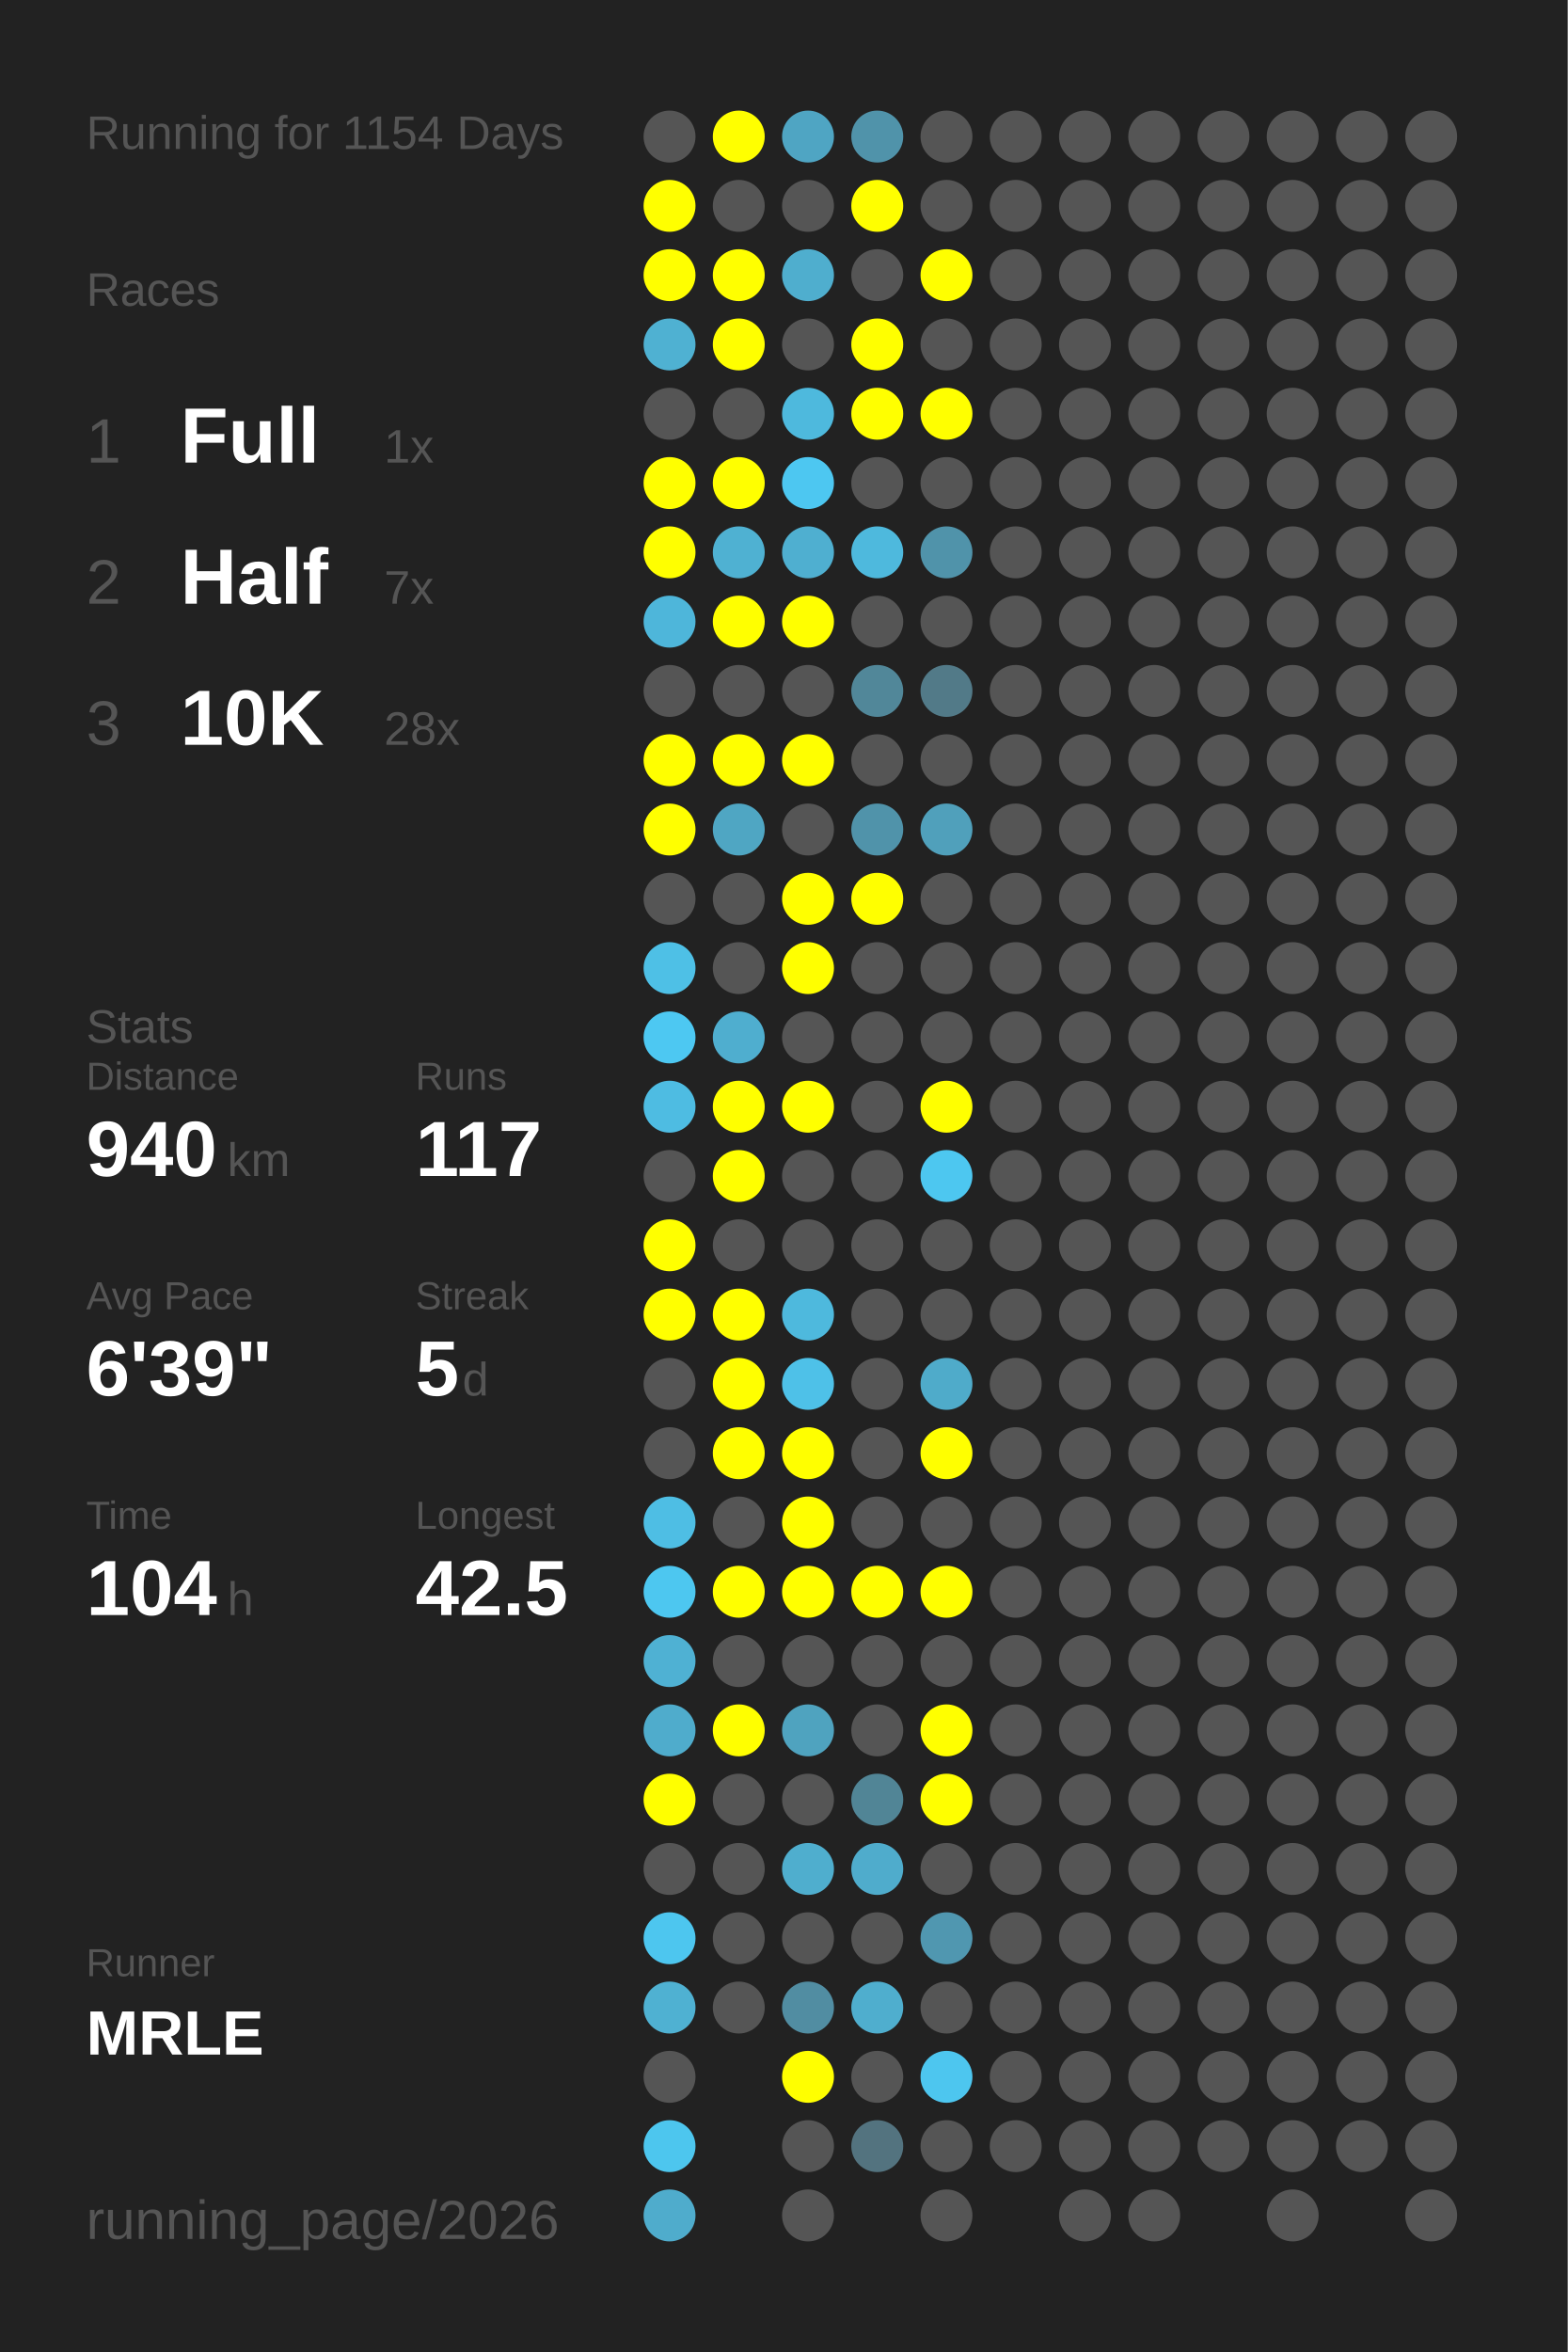
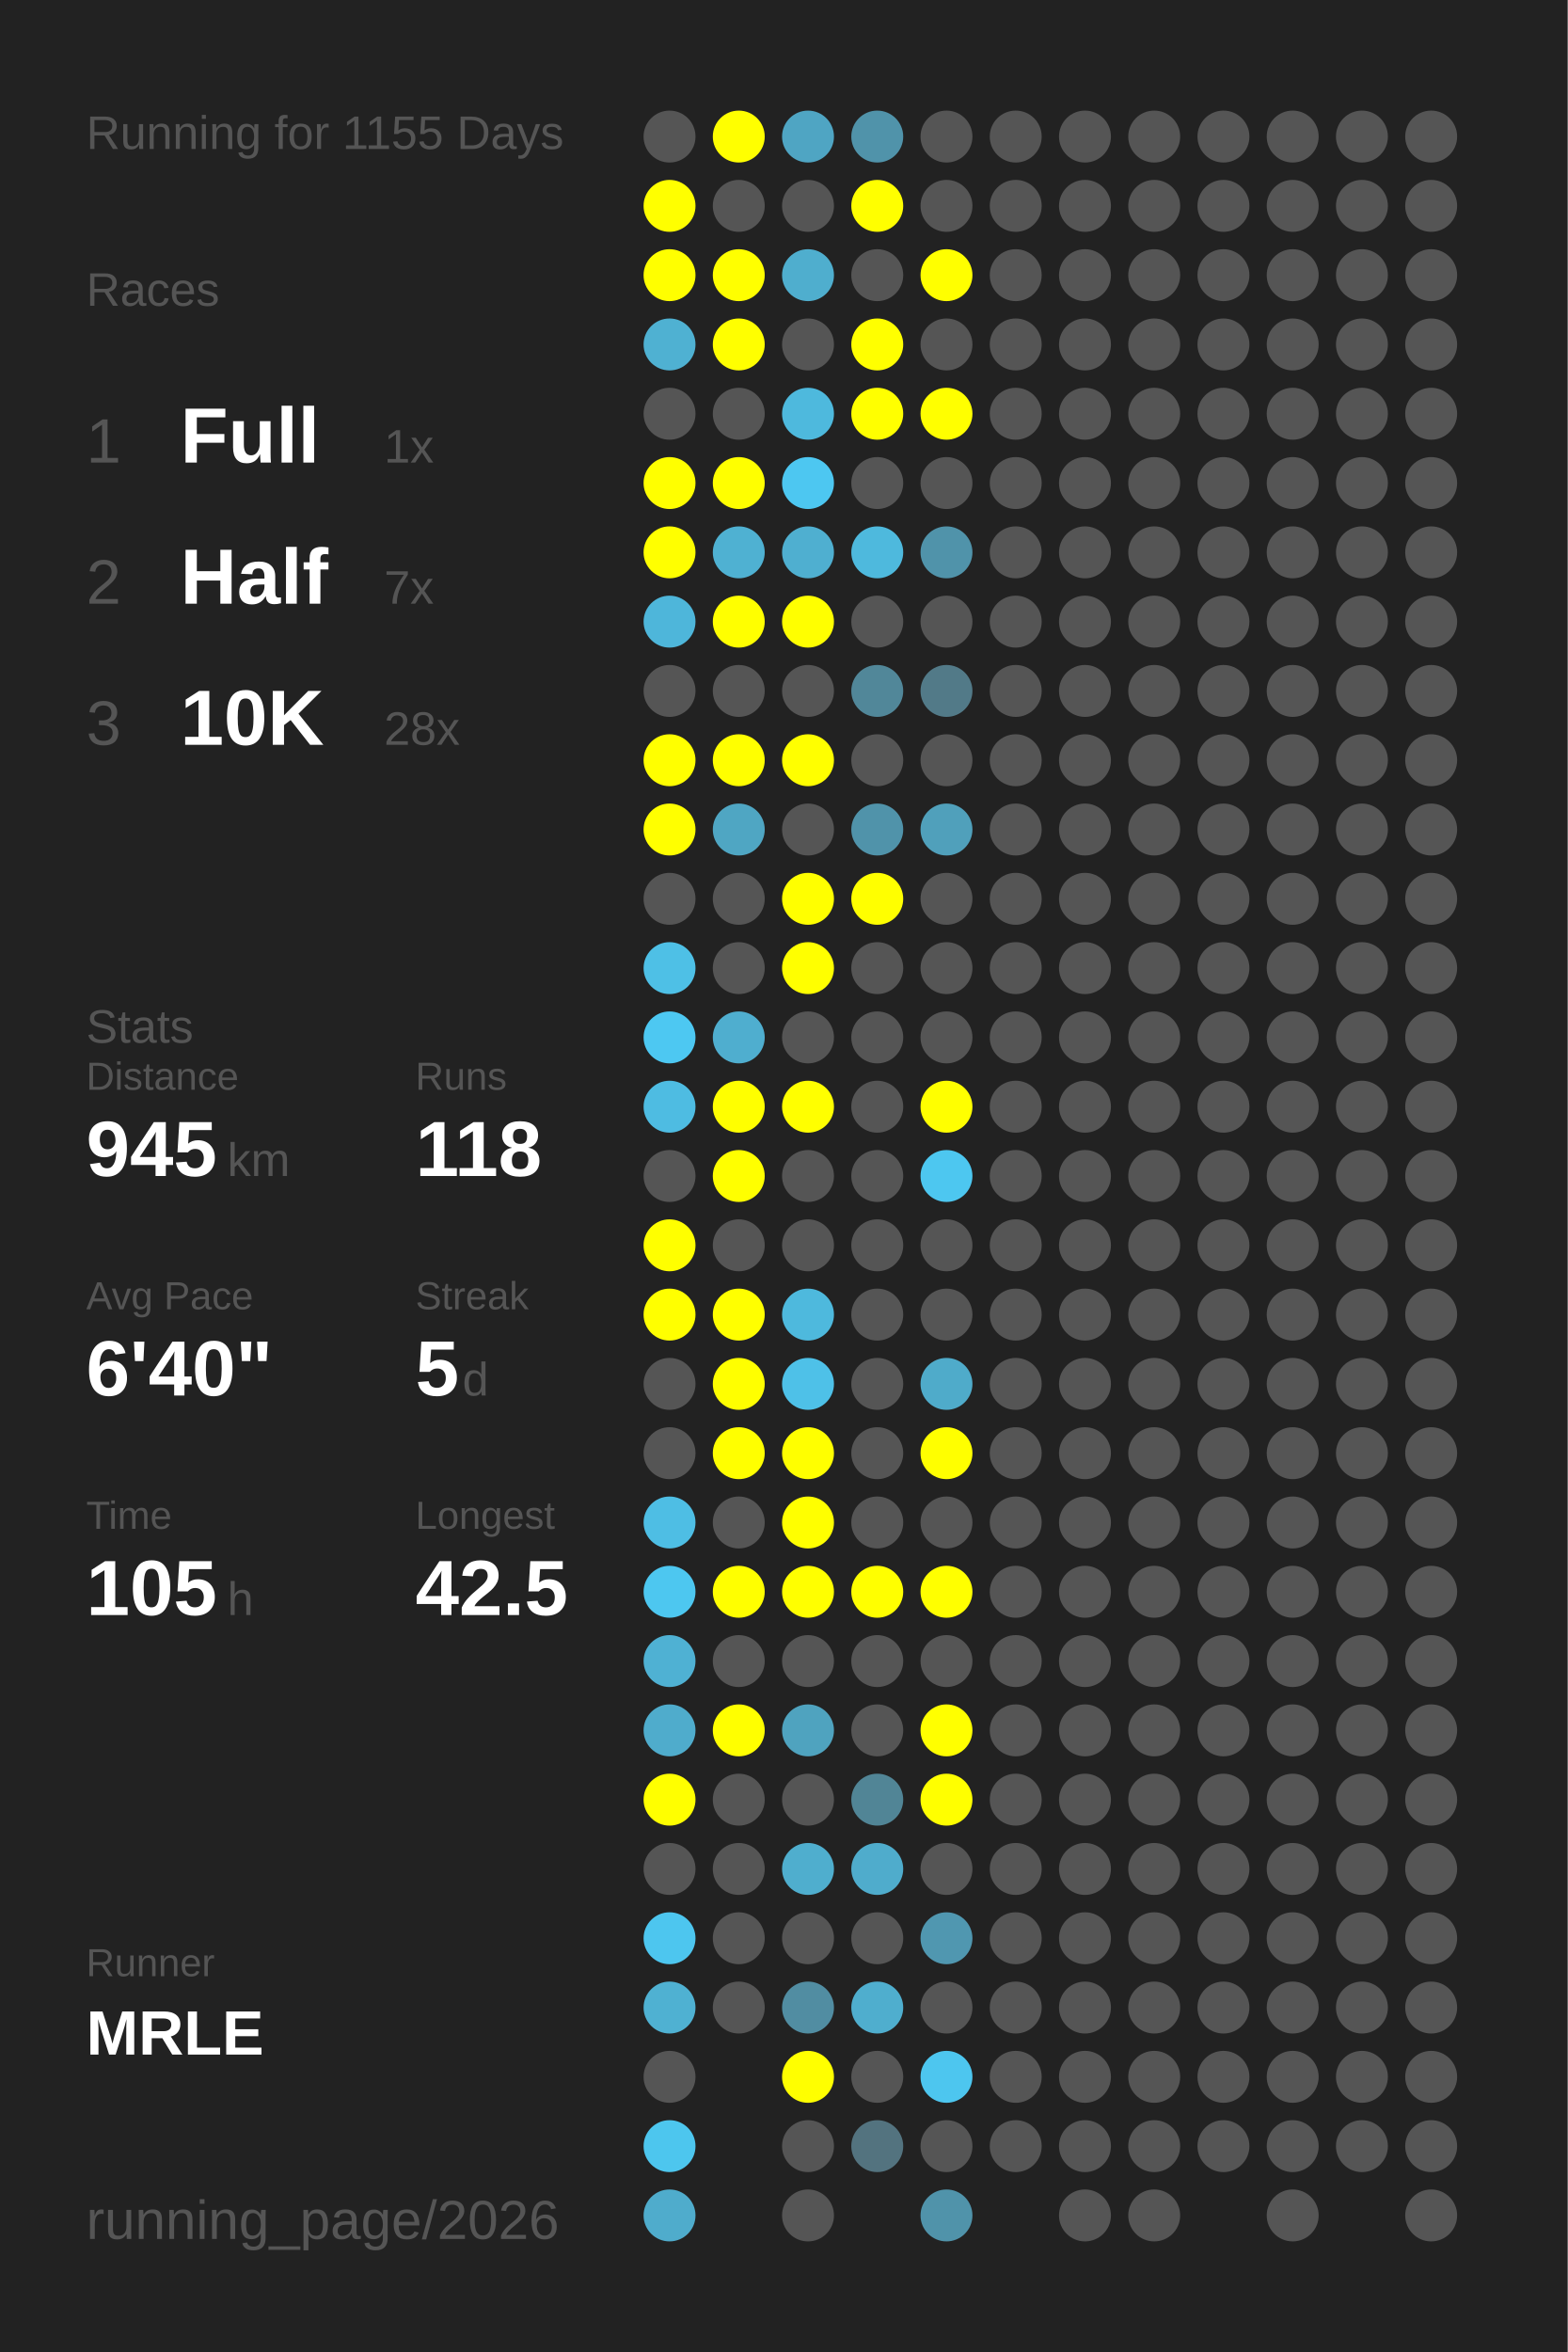
<svg xmlns="http://www.w3.org/2000/svg" baseProfile="full" height="300mm" version="1.1" viewBox="0,0,200,300" width="200mm">
  <defs />
  <rect fill="#222222" height="300" width="200" x="0" y="0" />
-   <text fill="#555555" style="font-size:6px; font-family:Arial;" x="11" y="19">Running for 1154 Days</text>
+   <text fill="#555555" style="font-size:6px; font-family:Arial;" x="11" y="19">Running for 1155 Days</text>
  <text fill="#555555" style="font-size:6px; font-family:Arial;" x="11" y="39">Races</text>
  <text fill="#555555" style="font-size:8px; font-family:Arial;" x="11" y="59">1</text>
  <text fill="#FFFFFF" style="font-size:10px; font-family:Arial; font-weight:bold;" x="23" y="59">Full</text>
  <text fill="#555555" style="font-size:6px; font-family:Arial;" x="49" y="59">1x</text>
  <text fill="#555555" style="font-size:8px; font-family:Arial;" x="11" y="77">2</text>
  <text fill="#FFFFFF" style="font-size:10px; font-family:Arial; font-weight:bold;" x="23" y="77">Half</text>
  <text fill="#555555" style="font-size:6px; font-family:Arial;" x="49" y="77">7x</text>
  <text fill="#555555" style="font-size:8px; font-family:Arial;" x="11" y="95">3</text>
  <text fill="#FFFFFF" style="font-size:10px; font-family:Arial; font-weight:bold;" x="23" y="95">10K</text>
  <text fill="#555555" style="font-size:6px; font-family:Arial;" x="49" y="95">28x</text>
  <text fill="#555555" style="font-size:6px; font-family:Arial;" x="11" y="133">Stats</text>
  <text fill="#555555" style="font-size:5px; font-family:Arial;" x="11" y="139">Distance</text>
-   <text fill="#FFFFFF" style="font-size:10px; font-family:Arial; font-weight:bold;" x="11" y="150">940</text>
+   <text fill="#FFFFFF" style="font-size:10px; font-family:Arial; font-weight:bold;" x="11" y="150">945</text>
  <text fill="#555555" style="font-size:6px; font-family:Arial;" x="29" y="150">km</text>
  <text fill="#555555" style="font-size:5px; font-family:Arial;" x="53" y="139">Runs</text>
-   <text fill="#FFFFFF" style="font-size:10px; font-family:Arial; font-weight:bold;" x="53" y="150">117</text>
+   <text fill="#FFFFFF" style="font-size:10px; font-family:Arial; font-weight:bold;" x="53" y="150">118</text>
  <text fill="#555555" style="font-size:5px; font-family:Arial;" x="11" y="167">Avg Pace</text>
-   <text fill="#FFFFFF" style="font-size:10px; font-family:Arial; font-weight:bold;" x="11" y="178">6'39"</text>
+   <text fill="#FFFFFF" style="font-size:10px; font-family:Arial; font-weight:bold;" x="11" y="178">6'40"</text>
  <text fill="#555555" style="font-size:5px; font-family:Arial;" x="53" y="167">Streak</text>
  <text fill="#FFFFFF" style="font-size:10px; font-family:Arial; font-weight:bold;" x="53" y="178">5</text>
  <text fill="#555555" style="font-size:6px; font-family:Arial;" x="59" y="178">d</text>
  <text fill="#555555" style="font-size:5px; font-family:Arial;" x="11" y="195">Time</text>
-   <text fill="#FFFFFF" style="font-size:10px; font-family:Arial; font-weight:bold;" x="11" y="206">104</text>
+   <text fill="#FFFFFF" style="font-size:10px; font-family:Arial; font-weight:bold;" x="11" y="206">105</text>
  <text fill="#555555" style="font-size:6px; font-family:Arial;" x="29" y="206">h</text>
  <text fill="#555555" style="font-size:5px; font-family:Arial;" x="53" y="195">Longest</text>
  <text fill="#FFFFFF" style="font-size:10px; font-family:Arial; font-weight:bold;" x="53" y="206">42.5</text>
  <text fill="#555555" style="font-size:5px; font-family:Arial;" x="11" y="252.065">Runner</text>
  <text fill="#FFFFFF" style="font-size:8px; font-family:Arial; font-weight:bold;" x="11" y="262.065">MRLE</text>
  <text fill="#555555" style="font-size:7px; font-family:Arial;" x="11" y="285.581">running_page/2026</text>
  <circle cx="85.417" cy="17.419" fill="#555555" r="3.312" />
  <circle cx="85.417" cy="26.258" fill="#FFFF00" r="3.312" />
  <circle cx="85.417" cy="35.097" fill="#FFFF00" r="3.312" />
  <circle cx="85.417" cy="43.935" fill="#4fb1d2" r="3.312" />
  <circle cx="85.417" cy="52.774" fill="#555555" r="3.312" />
  <circle cx="85.417" cy="61.613" fill="#FFFF00" r="3.312" />
  <circle cx="85.417" cy="70.452" fill="#FFFF00" r="3.312" />
  <circle cx="85.417" cy="79.29" fill="#4eb6da" r="3.312" />
  <circle cx="85.417" cy="88.129" fill="#555555" r="3.312" />
  <circle cx="85.417" cy="96.968" fill="#FFFF00" r="3.312" />
  <circle cx="85.417" cy="105.806" fill="#FFFF00" r="3.312" />
  <circle cx="85.417" cy="114.645" fill="#555555" r="3.312" />
  <circle cx="85.417" cy="123.484" fill="#4ec0e6" r="3.312" />
  <circle cx="85.417" cy="132.323" fill="#4dc8f2" r="3.312" />
  <circle cx="85.417" cy="141.161" fill="#4ebce2" r="3.312" />
  <circle cx="85.417" cy="150" fill="#555555" r="3.312" />
  <circle cx="85.417" cy="158.839" fill="#FFFF00" r="3.312" />
  <circle cx="85.417" cy="167.677" fill="#FFFF00" r="3.312" />
  <circle cx="85.417" cy="176.516" fill="#555555" r="3.312" />
  <circle cx="85.417" cy="185.355" fill="#555555" r="3.312" />
  <circle cx="85.417" cy="194.194" fill="#4ebee4" r="3.312" />
  <circle cx="85.417" cy="203.032" fill="#4dc7f0" r="3.312" />
  <circle cx="85.417" cy="211.871" fill="#4fb1d3" r="3.312" />
  <circle cx="85.417" cy="220.71" fill="#4faccc" r="3.312" />
  <circle cx="85.417" cy="229.548" fill="#FFFF00" r="3.312" />
  <circle cx="85.417" cy="238.387" fill="#555555" r="3.312" />
  <circle cx="85.417" cy="247.226" fill="#4dc6ef" r="3.312" />
  <circle cx="85.417" cy="256.065" fill="#4fb1d2" r="3.312" />
  <circle cx="85.417" cy="264.903" fill="#555555" r="3.312" />
  <circle cx="85.417" cy="273.742" fill="#4dc6ee" r="3.312" />
  <circle cx="85.417" cy="282.581" fill="#4faccc" r="3.312" />
  <circle cx="94.25" cy="17.419" fill="#FFFF00" r="3.312" />
  <circle cx="94.25" cy="26.258" fill="#555555" r="3.312" />
  <circle cx="94.25" cy="35.097" fill="#FFFF00" r="3.312" />
  <circle cx="94.25" cy="43.935" fill="#FFFF00" r="3.312" />
  <circle cx="94.25" cy="52.774" fill="#555555" r="3.312" />
  <circle cx="94.25" cy="61.613" fill="#FFFF00" r="3.312" />
  <circle cx="94.25" cy="70.452" fill="#4fb1d2" r="3.312" />
  <circle cx="94.25" cy="79.29" fill="#FFFF00" r="3.312" />
  <circle cx="94.25" cy="88.129" fill="#555555" r="3.312" />
  <circle cx="94.25" cy="96.968" fill="#FFFF00" r="3.312" />
  <circle cx="94.25" cy="105.806" fill="#4fa6c3" r="3.312" />
  <circle cx="94.25" cy="114.645" fill="#555555" r="3.312" />
  <circle cx="94.25" cy="123.484" fill="#555555" r="3.312" />
  <circle cx="94.25" cy="132.323" fill="#4faecf" r="3.312" />
  <circle cx="94.25" cy="141.161" fill="#FFFF00" r="3.312" />
  <circle cx="94.25" cy="150" fill="#FFFF00" r="3.312" />
  <circle cx="94.25" cy="158.839" fill="#555555" r="3.312" />
  <circle cx="94.25" cy="167.677" fill="#FFFF00" r="3.312" />
  <circle cx="94.25" cy="176.516" fill="#FFFF00" r="3.312" />
  <circle cx="94.25" cy="185.355" fill="#FFFF00" r="3.312" />
  <circle cx="94.25" cy="194.194" fill="#555555" r="3.312" />
  <circle cx="94.25" cy="203.032" fill="#FFFF00" r="3.312" />
  <circle cx="94.25" cy="211.871" fill="#555555" r="3.312" />
  <circle cx="94.25" cy="220.71" fill="#FFFF00" r="3.312" />
  <circle cx="94.25" cy="229.548" fill="#555555" r="3.312" />
  <circle cx="94.25" cy="238.387" fill="#555555" r="3.312" />
  <circle cx="94.25" cy="247.226" fill="#555555" r="3.312" />
  <circle cx="94.25" cy="256.065" fill="#555555" r="3.312" />
  <circle cx="103.083" cy="17.419" fill="#4fa5c3" r="3.312" />
  <circle cx="103.083" cy="26.258" fill="#555555" r="3.312" />
  <circle cx="103.083" cy="35.097" fill="#4faece" r="3.312" />
  <circle cx="103.083" cy="43.935" fill="#555555" r="3.312" />
  <circle cx="103.083" cy="52.774" fill="#4eb9dd" r="3.312" />
  <circle cx="103.083" cy="61.613" fill="#4dc7f1" r="3.312" />
  <circle cx="103.083" cy="70.452" fill="#4fafd0" r="3.312" />
  <circle cx="103.083" cy="79.29" fill="#FFFF00" r="3.312" />
  <circle cx="103.083" cy="88.129" fill="#555555" r="3.312" />
  <circle cx="103.083" cy="96.968" fill="#FFFF00" r="3.312" />
  <circle cx="103.083" cy="105.806" fill="#555555" r="3.312" />
  <circle cx="103.083" cy="114.645" fill="#FFFF00" r="3.312" />
  <circle cx="103.083" cy="123.484" fill="#FFFF00" r="3.312" />
  <circle cx="103.083" cy="132.323" fill="#555555" r="3.312" />
  <circle cx="103.083" cy="141.161" fill="#FFFF00" r="3.312" />
  <circle cx="103.083" cy="150" fill="#555555" r="3.312" />
  <circle cx="103.083" cy="158.839" fill="#555555" r="3.312" />
  <circle cx="103.083" cy="167.677" fill="#4eb9dd" r="3.312" />
  <circle cx="103.083" cy="176.516" fill="#4ec1e8" r="3.312" />
  <circle cx="103.083" cy="185.355" fill="#FFFF00" r="3.312" />
  <circle cx="103.083" cy="194.194" fill="#FFFF00" r="3.312" />
  <circle cx="103.083" cy="203.032" fill="#FFFF00" r="3.312" />
  <circle cx="103.083" cy="211.871" fill="#555555" r="3.312" />
  <circle cx="103.083" cy="220.71" fill="#4fa3bf" r="3.312" />
  <circle cx="103.083" cy="229.548" fill="#555555" r="3.312" />
  <circle cx="103.083" cy="238.387" fill="#4faece" r="3.312" />
  <circle cx="103.083" cy="247.226" fill="#555555" r="3.312" />
  <circle cx="103.083" cy="256.065" fill="#518da2" r="3.312" />
  <circle cx="103.083" cy="264.903" fill="#FFFF00" r="3.312" />
  <circle cx="103.083" cy="273.742" fill="#555555" r="3.312" />
  <circle cx="103.083" cy="282.581" fill="#555555" r="3.312" />
  <circle cx="111.917" cy="17.419" fill="#5093aa" r="3.312" />
  <circle cx="111.917" cy="26.258" fill="#FFFF00" r="3.312" />
  <circle cx="111.917" cy="35.097" fill="#555555" r="3.312" />
  <circle cx="111.917" cy="43.935" fill="#FFFF00" r="3.312" />
  <circle cx="111.917" cy="52.774" fill="#FFFF00" r="3.312" />
  <circle cx="111.917" cy="61.613" fill="#555555" r="3.312" />
  <circle cx="111.917" cy="70.452" fill="#4eb9dd" r="3.312" />
  <circle cx="111.917" cy="79.29" fill="#555555" r="3.312" />
  <circle cx="111.917" cy="88.129" fill="#518799" r="3.312" />
  <circle cx="111.917" cy="96.968" fill="#555555" r="3.312" />
  <circle cx="111.917" cy="105.806" fill="#5093aa" r="3.312" />
  <circle cx="111.917" cy="114.645" fill="#FFFF00" r="3.312" />
  <circle cx="111.917" cy="123.484" fill="#555555" r="3.312" />
  <circle cx="111.917" cy="132.323" fill="#555555" r="3.312" />
  <circle cx="111.917" cy="141.161" fill="#555555" r="3.312" />
  <circle cx="111.917" cy="150" fill="#555555" r="3.312" />
  <circle cx="111.917" cy="158.839" fill="#555555" r="3.312" />
  <circle cx="111.917" cy="167.677" fill="#555555" r="3.312" />
  <circle cx="111.917" cy="176.516" fill="#555555" r="3.312" />
  <circle cx="111.917" cy="185.355" fill="#555555" r="3.312" />
  <circle cx="111.917" cy="194.194" fill="#555555" r="3.312" />
  <circle cx="111.917" cy="203.032" fill="#FFFF00" r="3.312" />
  <circle cx="111.917" cy="211.871" fill="#555555" r="3.312" />
  <circle cx="111.917" cy="220.71" fill="#555555" r="3.312" />
  <circle cx="111.917" cy="229.548" fill="#518596" r="3.312" />
  <circle cx="111.917" cy="238.387" fill="#4faccc" r="3.312" />
  <circle cx="111.917" cy="247.226" fill="#555555" r="3.312" />
  <circle cx="111.917" cy="256.065" fill="#4faece" r="3.312" />
  <circle cx="111.917" cy="264.903" fill="#555555" r="3.312" />
  <circle cx="111.917" cy="273.742" fill="#53737f" r="3.312" />
  <circle cx="120.75" cy="17.419" fill="#555555" r="3.312" />
  <circle cx="120.75" cy="26.258" fill="#555555" r="3.312" />
  <circle cx="120.75" cy="35.097" fill="#FFFF00" r="3.312" />
  <circle cx="120.75" cy="43.935" fill="#555555" r="3.312" />
  <circle cx="120.75" cy="52.774" fill="#FFFF00" r="3.312" />
  <circle cx="120.75" cy="61.613" fill="#555555" r="3.312" />
  <circle cx="120.75" cy="70.452" fill="#5093aa" r="3.312" />
  <circle cx="120.75" cy="79.29" fill="#555555" r="3.312" />
  <circle cx="120.75" cy="88.129" fill="#527a88" r="3.312" />
  <circle cx="120.75" cy="96.968" fill="#555555" r="3.312" />
  <circle cx="120.75" cy="105.806" fill="#50a0bb" r="3.312" />
  <circle cx="120.75" cy="114.645" fill="#555555" r="3.312" />
  <circle cx="120.75" cy="123.484" fill="#555555" r="3.312" />
  <circle cx="120.75" cy="132.323" fill="#555555" r="3.312" />
  <circle cx="120.75" cy="141.161" fill="#FFFF00" r="3.312" />
  <circle cx="120.75" cy="150" fill="#4dc7f0" r="3.312" />
  <circle cx="120.75" cy="158.839" fill="#555555" r="3.312" />
  <circle cx="120.75" cy="167.677" fill="#555555" r="3.312" />
  <circle cx="120.75" cy="176.516" fill="#4fabca" r="3.312" />
  <circle cx="120.75" cy="185.355" fill="#FFFF00" r="3.312" />
  <circle cx="120.75" cy="194.194" fill="#555555" r="3.312" />
  <circle cx="120.75" cy="203.032" fill="#FFFF00" r="3.312" />
  <circle cx="120.75" cy="211.871" fill="#555555" r="3.312" />
  <circle cx="120.75" cy="220.71" fill="#FFFF00" r="3.312" />
  <circle cx="120.75" cy="229.548" fill="#FFFF00" r="3.312" />
  <circle cx="120.75" cy="238.387" fill="#555555" r="3.312" />
  <circle cx="120.75" cy="247.226" fill="#5097b0" r="3.312" />
  <circle cx="120.75" cy="256.065" fill="#555555" r="3.312" />
  <circle cx="120.75" cy="264.903" fill="#4dc6ef" r="3.312" />
  <circle cx="120.75" cy="273.742" fill="#555555" r="3.312" />
-   <circle cx="120.75" cy="282.581" fill="#555555" r="3.312" />
+   <circle cx="120.75" cy="282.581" fill="#5093aa" r="3.312" />
  <circle cx="129.583" cy="17.419" fill="#555555" r="3.312" />
  <circle cx="129.583" cy="26.258" fill="#555555" r="3.312" />
  <circle cx="129.583" cy="35.097" fill="#555555" r="3.312" />
  <circle cx="129.583" cy="43.935" fill="#555555" r="3.312" />
  <circle cx="129.583" cy="52.774" fill="#555555" r="3.312" />
  <circle cx="129.583" cy="61.613" fill="#555555" r="3.312" />
  <circle cx="129.583" cy="70.452" fill="#555555" r="3.312" />
  <circle cx="129.583" cy="79.29" fill="#555555" r="3.312" />
  <circle cx="129.583" cy="88.129" fill="#555555" r="3.312" />
  <circle cx="129.583" cy="96.968" fill="#555555" r="3.312" />
  <circle cx="129.583" cy="105.806" fill="#555555" r="3.312" />
  <circle cx="129.583" cy="114.645" fill="#555555" r="3.312" />
  <circle cx="129.583" cy="123.484" fill="#555555" r="3.312" />
  <circle cx="129.583" cy="132.323" fill="#555555" r="3.312" />
  <circle cx="129.583" cy="141.161" fill="#555555" r="3.312" />
  <circle cx="129.583" cy="150" fill="#555555" r="3.312" />
  <circle cx="129.583" cy="158.839" fill="#555555" r="3.312" />
  <circle cx="129.583" cy="167.677" fill="#555555" r="3.312" />
  <circle cx="129.583" cy="176.516" fill="#555555" r="3.312" />
  <circle cx="129.583" cy="185.355" fill="#555555" r="3.312" />
  <circle cx="129.583" cy="194.194" fill="#555555" r="3.312" />
  <circle cx="129.583" cy="203.032" fill="#555555" r="3.312" />
  <circle cx="129.583" cy="211.871" fill="#555555" r="3.312" />
  <circle cx="129.583" cy="220.71" fill="#555555" r="3.312" />
  <circle cx="129.583" cy="229.548" fill="#555555" r="3.312" />
  <circle cx="129.583" cy="238.387" fill="#555555" r="3.312" />
  <circle cx="129.583" cy="247.226" fill="#555555" r="3.312" />
  <circle cx="129.583" cy="256.065" fill="#555555" r="3.312" />
  <circle cx="129.583" cy="264.903" fill="#555555" r="3.312" />
  <circle cx="129.583" cy="273.742" fill="#555555" r="3.312" />
  <circle cx="138.417" cy="17.419" fill="#555555" r="3.312" />
  <circle cx="138.417" cy="26.258" fill="#555555" r="3.312" />
  <circle cx="138.417" cy="35.097" fill="#555555" r="3.312" />
  <circle cx="138.417" cy="43.935" fill="#555555" r="3.312" />
  <circle cx="138.417" cy="52.774" fill="#555555" r="3.312" />
  <circle cx="138.417" cy="61.613" fill="#555555" r="3.312" />
  <circle cx="138.417" cy="70.452" fill="#555555" r="3.312" />
  <circle cx="138.417" cy="79.29" fill="#555555" r="3.312" />
  <circle cx="138.417" cy="88.129" fill="#555555" r="3.312" />
  <circle cx="138.417" cy="96.968" fill="#555555" r="3.312" />
  <circle cx="138.417" cy="105.806" fill="#555555" r="3.312" />
  <circle cx="138.417" cy="114.645" fill="#555555" r="3.312" />
  <circle cx="138.417" cy="123.484" fill="#555555" r="3.312" />
  <circle cx="138.417" cy="132.323" fill="#555555" r="3.312" />
  <circle cx="138.417" cy="141.161" fill="#555555" r="3.312" />
  <circle cx="138.417" cy="150" fill="#555555" r="3.312" />
  <circle cx="138.417" cy="158.839" fill="#555555" r="3.312" />
  <circle cx="138.417" cy="167.677" fill="#555555" r="3.312" />
  <circle cx="138.417" cy="176.516" fill="#555555" r="3.312" />
  <circle cx="138.417" cy="185.355" fill="#555555" r="3.312" />
  <circle cx="138.417" cy="194.194" fill="#555555" r="3.312" />
  <circle cx="138.417" cy="203.032" fill="#555555" r="3.312" />
  <circle cx="138.417" cy="211.871" fill="#555555" r="3.312" />
  <circle cx="138.417" cy="220.71" fill="#555555" r="3.312" />
  <circle cx="138.417" cy="229.548" fill="#555555" r="3.312" />
  <circle cx="138.417" cy="238.387" fill="#555555" r="3.312" />
  <circle cx="138.417" cy="247.226" fill="#555555" r="3.312" />
  <circle cx="138.417" cy="256.065" fill="#555555" r="3.312" />
  <circle cx="138.417" cy="264.903" fill="#555555" r="3.312" />
  <circle cx="138.417" cy="273.742" fill="#555555" r="3.312" />
  <circle cx="138.417" cy="282.581" fill="#555555" r="3.312" />
  <circle cx="147.25" cy="17.419" fill="#555555" r="3.312" />
  <circle cx="147.25" cy="26.258" fill="#555555" r="3.312" />
  <circle cx="147.25" cy="35.097" fill="#555555" r="3.312" />
  <circle cx="147.25" cy="43.935" fill="#555555" r="3.312" />
  <circle cx="147.25" cy="52.774" fill="#555555" r="3.312" />
  <circle cx="147.25" cy="61.613" fill="#555555" r="3.312" />
  <circle cx="147.25" cy="70.452" fill="#555555" r="3.312" />
  <circle cx="147.25" cy="79.29" fill="#555555" r="3.312" />
  <circle cx="147.25" cy="88.129" fill="#555555" r="3.312" />
  <circle cx="147.25" cy="96.968" fill="#555555" r="3.312" />
  <circle cx="147.25" cy="105.806" fill="#555555" r="3.312" />
  <circle cx="147.25" cy="114.645" fill="#555555" r="3.312" />
  <circle cx="147.25" cy="123.484" fill="#555555" r="3.312" />
  <circle cx="147.25" cy="132.323" fill="#555555" r="3.312" />
  <circle cx="147.25" cy="141.161" fill="#555555" r="3.312" />
  <circle cx="147.25" cy="150" fill="#555555" r="3.312" />
  <circle cx="147.25" cy="158.839" fill="#555555" r="3.312" />
  <circle cx="147.25" cy="167.677" fill="#555555" r="3.312" />
  <circle cx="147.25" cy="176.516" fill="#555555" r="3.312" />
  <circle cx="147.25" cy="185.355" fill="#555555" r="3.312" />
  <circle cx="147.25" cy="194.194" fill="#555555" r="3.312" />
  <circle cx="147.25" cy="203.032" fill="#555555" r="3.312" />
  <circle cx="147.25" cy="211.871" fill="#555555" r="3.312" />
  <circle cx="147.25" cy="220.71" fill="#555555" r="3.312" />
  <circle cx="147.25" cy="229.548" fill="#555555" r="3.312" />
  <circle cx="147.25" cy="238.387" fill="#555555" r="3.312" />
  <circle cx="147.25" cy="247.226" fill="#555555" r="3.312" />
  <circle cx="147.25" cy="256.065" fill="#555555" r="3.312" />
  <circle cx="147.25" cy="264.903" fill="#555555" r="3.312" />
  <circle cx="147.25" cy="273.742" fill="#555555" r="3.312" />
  <circle cx="147.25" cy="282.581" fill="#555555" r="3.312" />
  <circle cx="156.083" cy="17.419" fill="#555555" r="3.312" />
  <circle cx="156.083" cy="26.258" fill="#555555" r="3.312" />
  <circle cx="156.083" cy="35.097" fill="#555555" r="3.312" />
  <circle cx="156.083" cy="43.935" fill="#555555" r="3.312" />
  <circle cx="156.083" cy="52.774" fill="#555555" r="3.312" />
  <circle cx="156.083" cy="61.613" fill="#555555" r="3.312" />
  <circle cx="156.083" cy="70.452" fill="#555555" r="3.312" />
  <circle cx="156.083" cy="79.29" fill="#555555" r="3.312" />
  <circle cx="156.083" cy="88.129" fill="#555555" r="3.312" />
  <circle cx="156.083" cy="96.968" fill="#555555" r="3.312" />
  <circle cx="156.083" cy="105.806" fill="#555555" r="3.312" />
  <circle cx="156.083" cy="114.645" fill="#555555" r="3.312" />
  <circle cx="156.083" cy="123.484" fill="#555555" r="3.312" />
  <circle cx="156.083" cy="132.323" fill="#555555" r="3.312" />
  <circle cx="156.083" cy="141.161" fill="#555555" r="3.312" />
  <circle cx="156.083" cy="150" fill="#555555" r="3.312" />
  <circle cx="156.083" cy="158.839" fill="#555555" r="3.312" />
  <circle cx="156.083" cy="167.677" fill="#555555" r="3.312" />
  <circle cx="156.083" cy="176.516" fill="#555555" r="3.312" />
  <circle cx="156.083" cy="185.355" fill="#555555" r="3.312" />
  <circle cx="156.083" cy="194.194" fill="#555555" r="3.312" />
  <circle cx="156.083" cy="203.032" fill="#555555" r="3.312" />
  <circle cx="156.083" cy="211.871" fill="#555555" r="3.312" />
  <circle cx="156.083" cy="220.71" fill="#555555" r="3.312" />
  <circle cx="156.083" cy="229.548" fill="#555555" r="3.312" />
  <circle cx="156.083" cy="238.387" fill="#555555" r="3.312" />
  <circle cx="156.083" cy="247.226" fill="#555555" r="3.312" />
  <circle cx="156.083" cy="256.065" fill="#555555" r="3.312" />
  <circle cx="156.083" cy="264.903" fill="#555555" r="3.312" />
  <circle cx="156.083" cy="273.742" fill="#555555" r="3.312" />
  <circle cx="164.917" cy="17.419" fill="#555555" r="3.312" />
  <circle cx="164.917" cy="26.258" fill="#555555" r="3.312" />
  <circle cx="164.917" cy="35.097" fill="#555555" r="3.312" />
  <circle cx="164.917" cy="43.935" fill="#555555" r="3.312" />
  <circle cx="164.917" cy="52.774" fill="#555555" r="3.312" />
  <circle cx="164.917" cy="61.613" fill="#555555" r="3.312" />
  <circle cx="164.917" cy="70.452" fill="#555555" r="3.312" />
  <circle cx="164.917" cy="79.29" fill="#555555" r="3.312" />
  <circle cx="164.917" cy="88.129" fill="#555555" r="3.312" />
  <circle cx="164.917" cy="96.968" fill="#555555" r="3.312" />
  <circle cx="164.917" cy="105.806" fill="#555555" r="3.312" />
  <circle cx="164.917" cy="114.645" fill="#555555" r="3.312" />
  <circle cx="164.917" cy="123.484" fill="#555555" r="3.312" />
  <circle cx="164.917" cy="132.323" fill="#555555" r="3.312" />
  <circle cx="164.917" cy="141.161" fill="#555555" r="3.312" />
  <circle cx="164.917" cy="150" fill="#555555" r="3.312" />
  <circle cx="164.917" cy="158.839" fill="#555555" r="3.312" />
  <circle cx="164.917" cy="167.677" fill="#555555" r="3.312" />
  <circle cx="164.917" cy="176.516" fill="#555555" r="3.312" />
  <circle cx="164.917" cy="185.355" fill="#555555" r="3.312" />
  <circle cx="164.917" cy="194.194" fill="#555555" r="3.312" />
  <circle cx="164.917" cy="203.032" fill="#555555" r="3.312" />
  <circle cx="164.917" cy="211.871" fill="#555555" r="3.312" />
  <circle cx="164.917" cy="220.71" fill="#555555" r="3.312" />
  <circle cx="164.917" cy="229.548" fill="#555555" r="3.312" />
  <circle cx="164.917" cy="238.387" fill="#555555" r="3.312" />
  <circle cx="164.917" cy="247.226" fill="#555555" r="3.312" />
  <circle cx="164.917" cy="256.065" fill="#555555" r="3.312" />
  <circle cx="164.917" cy="264.903" fill="#555555" r="3.312" />
  <circle cx="164.917" cy="273.742" fill="#555555" r="3.312" />
  <circle cx="164.917" cy="282.581" fill="#555555" r="3.312" />
  <circle cx="173.75" cy="17.419" fill="#555555" r="3.312" />
  <circle cx="173.75" cy="26.258" fill="#555555" r="3.312" />
  <circle cx="173.75" cy="35.097" fill="#555555" r="3.312" />
  <circle cx="173.75" cy="43.935" fill="#555555" r="3.312" />
  <circle cx="173.75" cy="52.774" fill="#555555" r="3.312" />
  <circle cx="173.75" cy="61.613" fill="#555555" r="3.312" />
  <circle cx="173.75" cy="70.452" fill="#555555" r="3.312" />
  <circle cx="173.75" cy="79.29" fill="#555555" r="3.312" />
  <circle cx="173.75" cy="88.129" fill="#555555" r="3.312" />
  <circle cx="173.75" cy="96.968" fill="#555555" r="3.312" />
  <circle cx="173.75" cy="105.806" fill="#555555" r="3.312" />
  <circle cx="173.75" cy="114.645" fill="#555555" r="3.312" />
  <circle cx="173.75" cy="123.484" fill="#555555" r="3.312" />
  <circle cx="173.75" cy="132.323" fill="#555555" r="3.312" />
  <circle cx="173.75" cy="141.161" fill="#555555" r="3.312" />
  <circle cx="173.75" cy="150" fill="#555555" r="3.312" />
  <circle cx="173.75" cy="158.839" fill="#555555" r="3.312" />
  <circle cx="173.75" cy="167.677" fill="#555555" r="3.312" />
  <circle cx="173.75" cy="176.516" fill="#555555" r="3.312" />
  <circle cx="173.75" cy="185.355" fill="#555555" r="3.312" />
  <circle cx="173.75" cy="194.194" fill="#555555" r="3.312" />
  <circle cx="173.75" cy="203.032" fill="#555555" r="3.312" />
  <circle cx="173.75" cy="211.871" fill="#555555" r="3.312" />
  <circle cx="173.75" cy="220.71" fill="#555555" r="3.312" />
  <circle cx="173.75" cy="229.548" fill="#555555" r="3.312" />
  <circle cx="173.75" cy="238.387" fill="#555555" r="3.312" />
  <circle cx="173.75" cy="247.226" fill="#555555" r="3.312" />
  <circle cx="173.75" cy="256.065" fill="#555555" r="3.312" />
  <circle cx="173.75" cy="264.903" fill="#555555" r="3.312" />
  <circle cx="173.75" cy="273.742" fill="#555555" r="3.312" />
  <circle cx="182.583" cy="17.419" fill="#555555" r="3.312" />
  <circle cx="182.583" cy="26.258" fill="#555555" r="3.312" />
  <circle cx="182.583" cy="35.097" fill="#555555" r="3.312" />
  <circle cx="182.583" cy="43.935" fill="#555555" r="3.312" />
  <circle cx="182.583" cy="52.774" fill="#555555" r="3.312" />
  <circle cx="182.583" cy="61.613" fill="#555555" r="3.312" />
  <circle cx="182.583" cy="70.452" fill="#555555" r="3.312" />
  <circle cx="182.583" cy="79.29" fill="#555555" r="3.312" />
  <circle cx="182.583" cy="88.129" fill="#555555" r="3.312" />
  <circle cx="182.583" cy="96.968" fill="#555555" r="3.312" />
  <circle cx="182.583" cy="105.806" fill="#555555" r="3.312" />
  <circle cx="182.583" cy="114.645" fill="#555555" r="3.312" />
  <circle cx="182.583" cy="123.484" fill="#555555" r="3.312" />
  <circle cx="182.583" cy="132.323" fill="#555555" r="3.312" />
  <circle cx="182.583" cy="141.161" fill="#555555" r="3.312" />
  <circle cx="182.583" cy="150" fill="#555555" r="3.312" />
  <circle cx="182.583" cy="158.839" fill="#555555" r="3.312" />
  <circle cx="182.583" cy="167.677" fill="#555555" r="3.312" />
  <circle cx="182.583" cy="176.516" fill="#555555" r="3.312" />
  <circle cx="182.583" cy="185.355" fill="#555555" r="3.312" />
  <circle cx="182.583" cy="194.194" fill="#555555" r="3.312" />
  <circle cx="182.583" cy="203.032" fill="#555555" r="3.312" />
  <circle cx="182.583" cy="211.871" fill="#555555" r="3.312" />
  <circle cx="182.583" cy="220.71" fill="#555555" r="3.312" />
  <circle cx="182.583" cy="229.548" fill="#555555" r="3.312" />
  <circle cx="182.583" cy="238.387" fill="#555555" r="3.312" />
  <circle cx="182.583" cy="247.226" fill="#555555" r="3.312" />
  <circle cx="182.583" cy="256.065" fill="#555555" r="3.312" />
  <circle cx="182.583" cy="264.903" fill="#555555" r="3.312" />
  <circle cx="182.583" cy="273.742" fill="#555555" r="3.312" />
  <circle cx="182.583" cy="282.581" fill="#555555" r="3.312" />
</svg>
